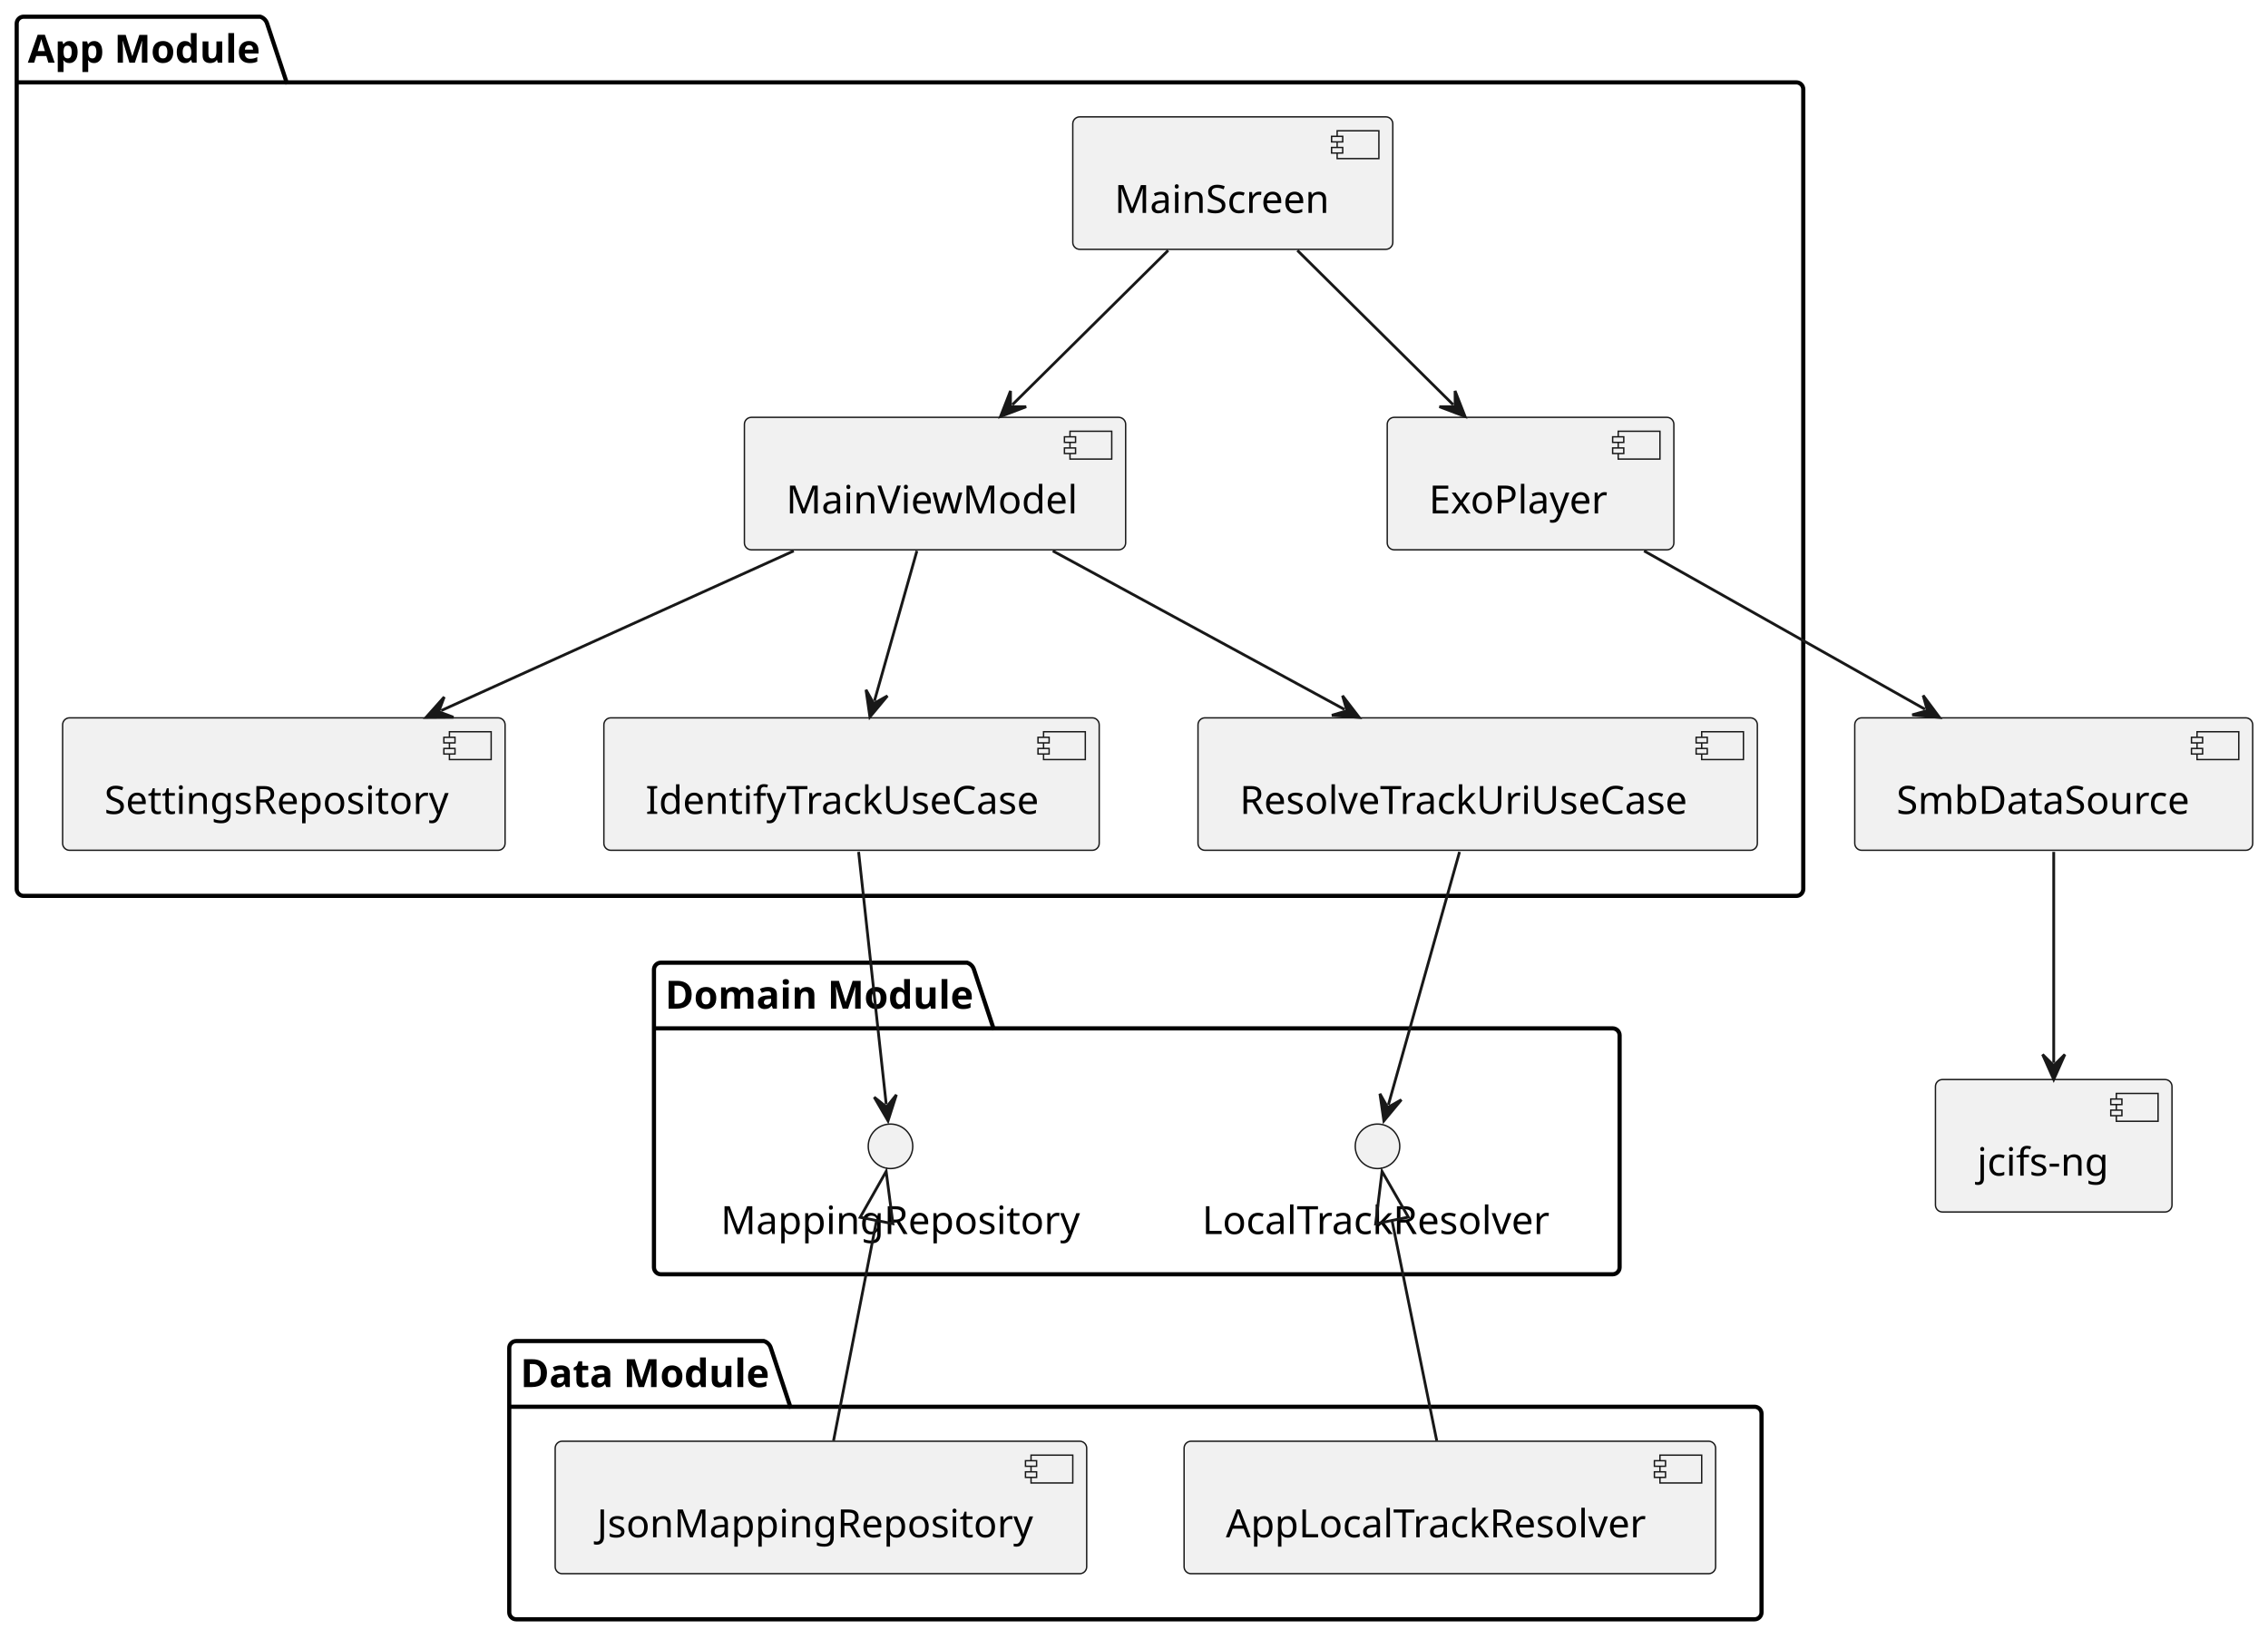
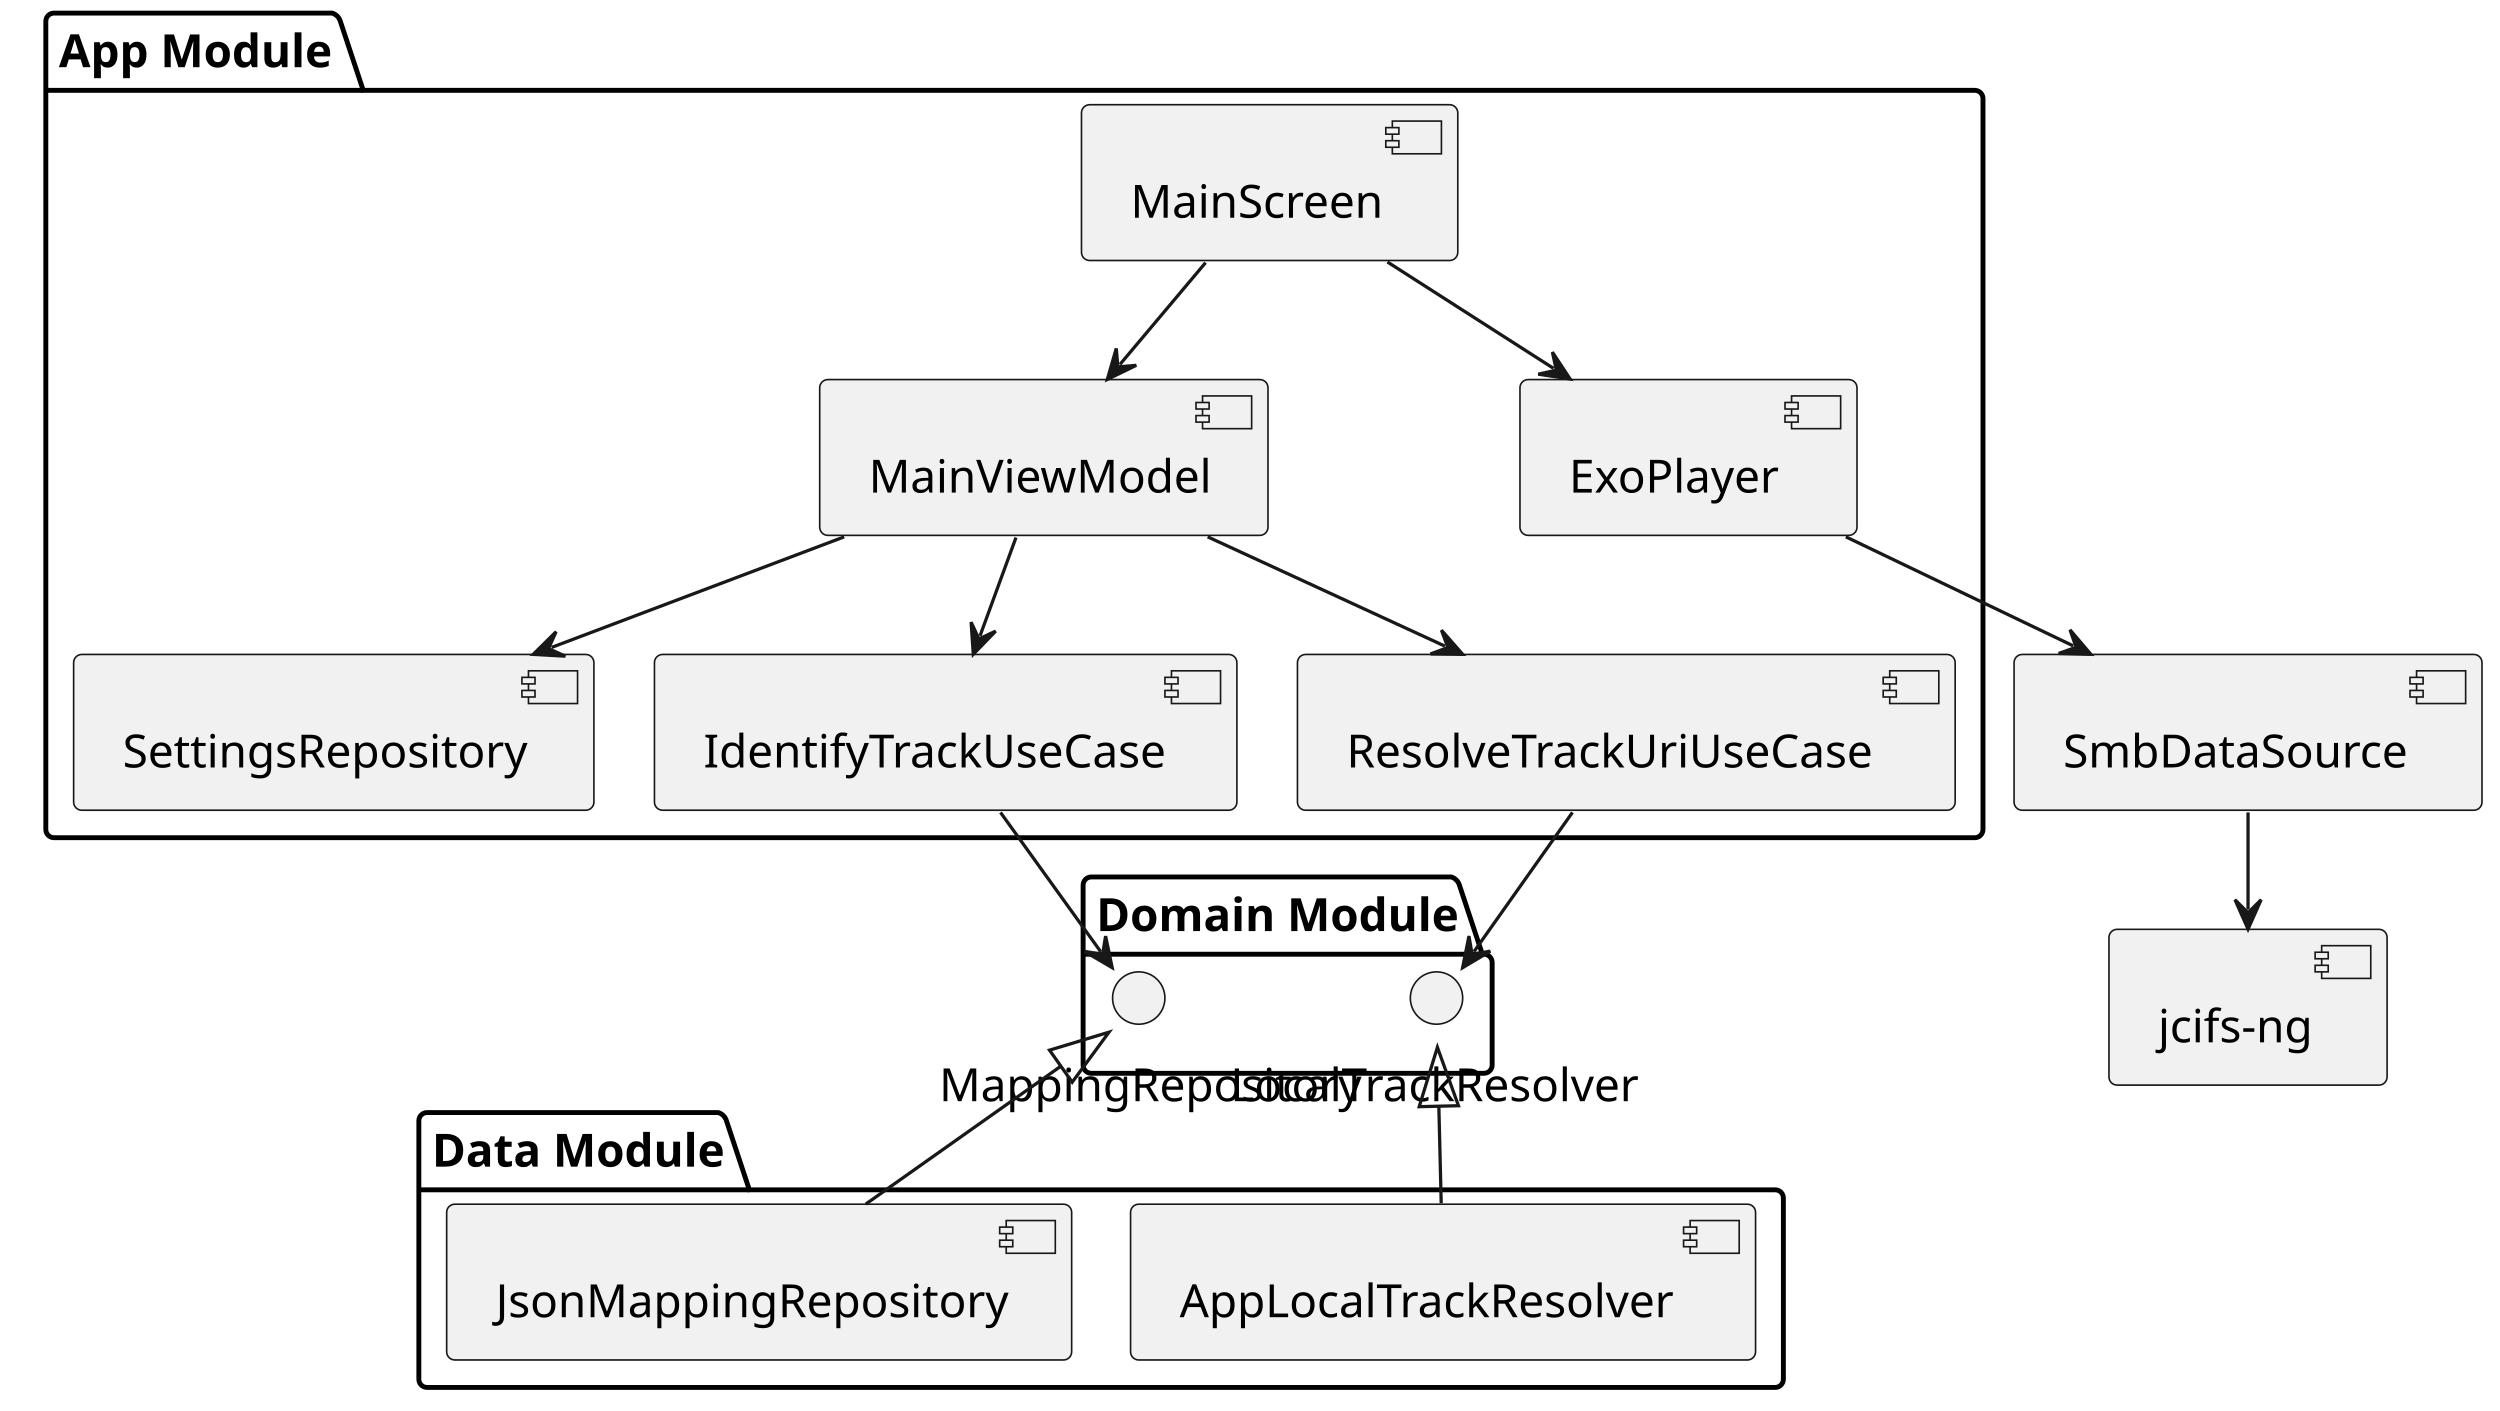
- <svg xmlns="http://www.w3.org/2000/svg" contentStyleType="text/css" height="589px" preserveAspectRatio="none" style="width:815px;height:589px;background:#FFFFFF;" version="1.1" viewBox="0 0 815 589" width="815px" zoomAndPan="magnify">
+ <svg xmlns="http://www.w3.org/2000/svg" contentStyleType="text/css" height="431px" preserveAspectRatio="none" style="width:764px;height:431px;background:#FFFFFF;" version="1.1" viewBox="0 0 764 431" width="764px" zoomAndPan="magnify">
  <defs />
  <g>
    <g id="cluster_App Module">
-       <path d="M8.5,6 L93.5,6 A3.75,3.75 0 0 1 96,8.5 L103,29.609 L645.5,29.609 A2.5,2.5 0 0 1 648,32.109 L648,319.5 A2.5,2.5 0 0 1 645.5,322 L8.5,322 A2.5,2.5 0 0 1 6,319.5 L6,8.5 A2.5,2.5 0 0 1 8.5,6 " fill="none" style="stroke:#000000;stroke-width:1.5;" />
-       <line style="stroke:#000000;stroke-width:1.5;" x1="6" x2="103" y1="29.609" y2="29.609" />
-       <text fill="#000000" font-family="sans-serif" font-size="14" font-weight="bold" lengthAdjust="spacing" textLength="84" x="10" y="22.533">App Module</text>
+       <path d="M16.5,4 L101.5,4 A3.75,3.75 0 0 1 104,6.5 L111,27.609 L603.5,27.609 A2.5,2.5 0 0 1 606,30.109 L606,253.5 A2.5,2.5 0 0 1 603.5,256 L16.5,256 A2.5,2.5 0 0 1 14,253.5 L14,6.5 A2.5,2.5 0 0 1 16.5,4 " fill="none" style="stroke:#000000;stroke-width:1.5;" />
+       <line style="stroke:#000000;stroke-width:1.5;" x1="14" x2="111" y1="27.609" y2="27.609" />
+       <text fill="#000000" font-family="sans-serif" font-size="14" font-weight="bold" lengthAdjust="spacing" textLength="84" x="18" y="20.533">App Module</text>
    </g>
    <g id="cluster_Domain Module">
-       <path d="M237.5,346 L347.5,346 A3.75,3.75 0 0 1 350,348.5 L357,369.609 L579.5,369.609 A2.5,2.5 0 0 1 582,372.109 L582,455.5 A2.5,2.5 0 0 1 579.5,458 L237.5,458 A2.5,2.5 0 0 1 235,455.5 L235,348.5 A2.5,2.5 0 0 1 237.5,346 " fill="none" style="stroke:#000000;stroke-width:1.5;" />
-       <line style="stroke:#000000;stroke-width:1.5;" x1="235" x2="357" y1="369.609" y2="369.609" />
-       <text fill="#000000" font-family="sans-serif" font-size="14" font-weight="bold" lengthAdjust="spacing" textLength="109" x="239" y="362.533">Domain Module</text>
+       <path d="M333.5,268 L443.5,268 A3.75,3.75 0 0 1 446,270.5 L453,291.609 L453.5,291.609 A2.5,2.5 0 0 1 456,294.109 L456,325.5 A2.5,2.5 0 0 1 453.5,328 L333.5,328 A2.5,2.5 0 0 1 331,325.5 L331,270.5 A2.5,2.5 0 0 1 333.5,268 " fill="none" style="stroke:#000000;stroke-width:1.5;" />
+       <line style="stroke:#000000;stroke-width:1.5;" x1="331" x2="453" y1="291.609" y2="291.609" />
+       <text fill="#000000" font-family="sans-serif" font-size="14" font-weight="bold" lengthAdjust="spacing" textLength="109" x="335" y="284.533">Domain Module</text>
    </g>
    <g id="cluster_Data Module">
-       <path d="M185.5,482 L274.5,482 A3.75,3.75 0 0 1 277,484.5 L284,505.609 L630.5,505.609 A2.5,2.5 0 0 1 633,508.109 L633,579.5 A2.5,2.5 0 0 1 630.5,582 L185.5,582 A2.5,2.5 0 0 1 183,579.5 L183,484.5 A2.5,2.5 0 0 1 185.5,482 " fill="none" style="stroke:#000000;stroke-width:1.5;" />
-       <line style="stroke:#000000;stroke-width:1.5;" x1="183" x2="284" y1="505.609" y2="505.609" />
-       <text fill="#000000" font-family="sans-serif" font-size="14" font-weight="bold" lengthAdjust="spacing" textLength="88" x="187" y="498.533">Data Module</text>
+       <path d="M130.5,340 L219.5,340 A3.75,3.75 0 0 1 222,342.5 L229,363.609 L542.5,363.609 A2.5,2.5 0 0 1 545,366.109 L545,421.5 A2.5,2.5 0 0 1 542.5,424 L130.5,424 A2.5,2.5 0 0 1 128,421.5 L128,342.5 A2.5,2.5 0 0 1 130.5,340 " fill="none" style="stroke:#000000;stroke-width:1.5;" />
+       <line style="stroke:#000000;stroke-width:1.5;" x1="128" x2="229" y1="363.609" y2="363.609" />
+       <text fill="#000000" font-family="sans-serif" font-size="14" font-weight="bold" lengthAdjust="spacing" textLength="88" x="132" y="356.533">Data Module</text>
+     </g>
+     <g id="elem_SmbDataSource">
+       <rect fill="#F1F1F1" height="47.609" rx="2.5" ry="2.5" style="stroke:#181818;stroke-width:0.5;" width="143" x="615.5" y="200" />
+       <rect fill="#F1F1F1" height="10" style="stroke:#181818;stroke-width:0.5;" width="15" x="738.5" y="205" />
+       <rect fill="#F1F1F1" height="2" style="stroke:#181818;stroke-width:0.5;" width="4" x="736.5" y="207" />
+       <rect fill="#F1F1F1" height="2" style="stroke:#181818;stroke-width:0.5;" width="4" x="736.5" y="211" />
+       <text fill="#000000" font-family="sans-serif" font-size="14" lengthAdjust="spacing" textLength="103" x="630.5" y="234.533">SmbDataSource</text>
+     </g>
+     <g id="elem_jcifs-ng">
+       <rect fill="#F1F1F1" height="47.609" rx="2.5" ry="2.5" style="stroke:#181818;stroke-width:0.5;" width="85" x="644.5" y="284" />
+       <rect fill="#F1F1F1" height="10" style="stroke:#181818;stroke-width:0.5;" width="15" x="709.5" y="289" />
+       <rect fill="#F1F1F1" height="2" style="stroke:#181818;stroke-width:0.5;" width="4" x="707.5" y="291" />
+       <rect fill="#F1F1F1" height="2" style="stroke:#181818;stroke-width:0.5;" width="4" x="707.5" y="295" />
+       <text fill="#000000" font-family="sans-serif" font-size="14" lengthAdjust="spacing" textLength="45" x="659.5" y="318.533">jcifs-ng</text>
    </g>
    <g id="elem_MainScreen">
-       <rect fill="#F1F1F1" height="47.609" rx="2.5" ry="2.5" style="stroke:#181818;stroke-width:0.5;" width="115" x="385.5" y="42" />
-       <rect fill="#F1F1F1" height="10" style="stroke:#181818;stroke-width:0.5;" width="15" x="480.5" y="47" />
-       <rect fill="#F1F1F1" height="2" style="stroke:#181818;stroke-width:0.5;" width="4" x="478.5" y="49" />
-       <rect fill="#F1F1F1" height="2" style="stroke:#181818;stroke-width:0.5;" width="4" x="478.5" y="53" />
-       <text fill="#000000" font-family="sans-serif" font-size="14" lengthAdjust="spacing" textLength="75" x="400.5" y="76.533">MainScreen</text>
+       <rect fill="#F1F1F1" height="47.609" rx="2.5" ry="2.5" style="stroke:#181818;stroke-width:0.5;" width="115" x="330.5" y="32" />
+       <rect fill="#F1F1F1" height="10" style="stroke:#181818;stroke-width:0.5;" width="15" x="425.5" y="37" />
+       <rect fill="#F1F1F1" height="2" style="stroke:#181818;stroke-width:0.5;" width="4" x="423.5" y="39" />
+       <rect fill="#F1F1F1" height="2" style="stroke:#181818;stroke-width:0.5;" width="4" x="423.5" y="43" />
+       <text fill="#000000" font-family="sans-serif" font-size="14" lengthAdjust="spacing" textLength="75" x="345.5" y="66.533">MainScreen</text>
    </g>
    <g id="elem_MainViewModel">
-       <rect fill="#F1F1F1" height="47.609" rx="2.5" ry="2.5" style="stroke:#181818;stroke-width:0.5;" width="137" x="267.5" y="150" />
-       <rect fill="#F1F1F1" height="10" style="stroke:#181818;stroke-width:0.5;" width="15" x="384.5" y="155" />
-       <rect fill="#F1F1F1" height="2" style="stroke:#181818;stroke-width:0.5;" width="4" x="382.5" y="157" />
-       <rect fill="#F1F1F1" height="2" style="stroke:#181818;stroke-width:0.5;" width="4" x="382.5" y="161" />
-       <text fill="#000000" font-family="sans-serif" font-size="14" lengthAdjust="spacing" textLength="97" x="282.5" y="184.533">MainViewModel</text>
+       <rect fill="#F1F1F1" height="47.609" rx="2.5" ry="2.5" style="stroke:#181818;stroke-width:0.5;" width="137" x="250.5" y="116" />
+       <rect fill="#F1F1F1" height="10" style="stroke:#181818;stroke-width:0.5;" width="15" x="367.5" y="121" />
+       <rect fill="#F1F1F1" height="2" style="stroke:#181818;stroke-width:0.5;" width="4" x="365.5" y="123" />
+       <rect fill="#F1F1F1" height="2" style="stroke:#181818;stroke-width:0.5;" width="4" x="365.5" y="127" />
+       <text fill="#000000" font-family="sans-serif" font-size="14" lengthAdjust="spacing" textLength="97" x="265.5" y="150.533">MainViewModel</text>
    </g>
    <g id="elem_SettingsRepository">
-       <rect fill="#F1F1F1" height="47.609" rx="2.5" ry="2.5" style="stroke:#181818;stroke-width:0.5;" width="159" x="22.5" y="258" />
-       <rect fill="#F1F1F1" height="10" style="stroke:#181818;stroke-width:0.5;" width="15" x="161.5" y="263" />
-       <rect fill="#F1F1F1" height="2" style="stroke:#181818;stroke-width:0.5;" width="4" x="159.5" y="265" />
-       <rect fill="#F1F1F1" height="2" style="stroke:#181818;stroke-width:0.5;" width="4" x="159.5" y="269" />
-       <text fill="#000000" font-family="sans-serif" font-size="14" lengthAdjust="spacing" textLength="119" x="37.5" y="292.533">SettingsRepository</text>
+       <rect fill="#F1F1F1" height="47.609" rx="2.5" ry="2.5" style="stroke:#181818;stroke-width:0.5;" width="159" x="22.5" y="200" />
+       <rect fill="#F1F1F1" height="10" style="stroke:#181818;stroke-width:0.5;" width="15" x="161.5" y="205" />
+       <rect fill="#F1F1F1" height="2" style="stroke:#181818;stroke-width:0.5;" width="4" x="159.5" y="207" />
+       <rect fill="#F1F1F1" height="2" style="stroke:#181818;stroke-width:0.5;" width="4" x="159.5" y="211" />
+       <text fill="#000000" font-family="sans-serif" font-size="14" lengthAdjust="spacing" textLength="119" x="37.5" y="234.533">SettingsRepository</text>
    </g>
    <g id="elem_IdentifyTrackUseCase">
-       <rect fill="#F1F1F1" height="47.609" rx="2.5" ry="2.5" style="stroke:#181818;stroke-width:0.5;" width="178" x="217" y="258" />
-       <rect fill="#F1F1F1" height="10" style="stroke:#181818;stroke-width:0.5;" width="15" x="375" y="263" />
-       <rect fill="#F1F1F1" height="2" style="stroke:#181818;stroke-width:0.5;" width="4" x="373" y="265" />
-       <rect fill="#F1F1F1" height="2" style="stroke:#181818;stroke-width:0.5;" width="4" x="373" y="269" />
-       <text fill="#000000" font-family="sans-serif" font-size="14" lengthAdjust="spacing" textLength="138" x="232" y="292.533">IdentifyTrackUseCase</text>
+       <rect fill="#F1F1F1" height="47.609" rx="2.5" ry="2.5" style="stroke:#181818;stroke-width:0.5;" width="178" x="200" y="200" />
+       <rect fill="#F1F1F1" height="10" style="stroke:#181818;stroke-width:0.5;" width="15" x="358" y="205" />
+       <rect fill="#F1F1F1" height="2" style="stroke:#181818;stroke-width:0.5;" width="4" x="356" y="207" />
+       <rect fill="#F1F1F1" height="2" style="stroke:#181818;stroke-width:0.5;" width="4" x="356" y="211" />
+       <text fill="#000000" font-family="sans-serif" font-size="14" lengthAdjust="spacing" textLength="138" x="215" y="234.533">IdentifyTrackUseCase</text>
    </g>
    <g id="elem_ResolveTrackUriUseCase">
-       <rect fill="#F1F1F1" height="47.609" rx="2.5" ry="2.5" style="stroke:#181818;stroke-width:0.5;" width="201" x="430.5" y="258" />
-       <rect fill="#F1F1F1" height="10" style="stroke:#181818;stroke-width:0.5;" width="15" x="611.5" y="263" />
-       <rect fill="#F1F1F1" height="2" style="stroke:#181818;stroke-width:0.5;" width="4" x="609.5" y="265" />
-       <rect fill="#F1F1F1" height="2" style="stroke:#181818;stroke-width:0.5;" width="4" x="609.5" y="269" />
-       <text fill="#000000" font-family="sans-serif" font-size="14" lengthAdjust="spacing" textLength="161" x="445.5" y="292.533">ResolveTrackUriUseCase</text>
+       <rect fill="#F1F1F1" height="47.609" rx="2.5" ry="2.5" style="stroke:#181818;stroke-width:0.5;" width="201" x="396.5" y="200" />
+       <rect fill="#F1F1F1" height="10" style="stroke:#181818;stroke-width:0.5;" width="15" x="577.5" y="205" />
+       <rect fill="#F1F1F1" height="2" style="stroke:#181818;stroke-width:0.5;" width="4" x="575.5" y="207" />
+       <rect fill="#F1F1F1" height="2" style="stroke:#181818;stroke-width:0.5;" width="4" x="575.5" y="211" />
+       <text fill="#000000" font-family="sans-serif" font-size="14" lengthAdjust="spacing" textLength="161" x="411.5" y="234.533">ResolveTrackUriUseCase</text>
    </g>
    <g id="elem_ExoPlayer">
-       <rect fill="#F1F1F1" height="47.609" rx="2.5" ry="2.5" style="stroke:#181818;stroke-width:0.5;" width="103" x="498.5" y="150" />
-       <rect fill="#F1F1F1" height="10" style="stroke:#181818;stroke-width:0.5;" width="15" x="581.5" y="155" />
-       <rect fill="#F1F1F1" height="2" style="stroke:#181818;stroke-width:0.5;" width="4" x="579.5" y="157" />
-       <rect fill="#F1F1F1" height="2" style="stroke:#181818;stroke-width:0.5;" width="4" x="579.5" y="161" />
-       <text fill="#000000" font-family="sans-serif" font-size="14" lengthAdjust="spacing" textLength="63" x="513.5" y="184.533">ExoPlayer</text>
+       <rect fill="#F1F1F1" height="47.609" rx="2.5" ry="2.5" style="stroke:#181818;stroke-width:0.5;" width="103" x="464.5" y="116" />
+       <rect fill="#F1F1F1" height="10" style="stroke:#181818;stroke-width:0.5;" width="15" x="547.5" y="121" />
+       <rect fill="#F1F1F1" height="2" style="stroke:#181818;stroke-width:0.5;" width="4" x="545.5" y="123" />
+       <rect fill="#F1F1F1" height="2" style="stroke:#181818;stroke-width:0.5;" width="4" x="545.5" y="127" />
+       <text fill="#000000" font-family="sans-serif" font-size="14" lengthAdjust="spacing" textLength="63" x="479.5" y="150.533">ExoPlayer</text>
    </g>
    <g id="elem_MappingRepository">
-       <ellipse cx="320" cy="412" fill="#F1F1F1" rx="8" ry="8" style="stroke:#181818;stroke-width:0.5;" />
-       <text fill="#000000" font-family="sans-serif" font-size="14" lengthAdjust="spacing" textLength="122" x="259" y="443.533">MappingRepository</text>
+       <ellipse cx="348" cy="305" fill="#F1F1F1" rx="8" ry="8" style="stroke:#181818;stroke-width:0.5;" />
+       <text fill="#000000" font-family="sans-serif" font-size="14" lengthAdjust="spacing" textLength="122" x="287" y="336.533">MappingRepository</text>
    </g>
    <g id="elem_LocalTrackResolver">
-       <ellipse cx="495" cy="412" fill="#F1F1F1" rx="8" ry="8" style="stroke:#181818;stroke-width:0.5;" />
-       <text fill="#000000" font-family="sans-serif" font-size="14" lengthAdjust="spacing" textLength="126" x="432" y="443.533">LocalTrackResolver</text>
+       <ellipse cx="439" cy="305" fill="#F1F1F1" rx="8" ry="8" style="stroke:#181818;stroke-width:0.5;" />
+       <text fill="#000000" font-family="sans-serif" font-size="14" lengthAdjust="spacing" textLength="126" x="376" y="336.533">LocalTrackResolver</text>
    </g>
    <g id="elem_JsonMappingRepository">
-       <rect fill="#F1F1F1" height="47.609" rx="2.5" ry="2.5" style="stroke:#181818;stroke-width:0.5;" width="191" x="199.5" y="518" />
-       <rect fill="#F1F1F1" height="10" style="stroke:#181818;stroke-width:0.5;" width="15" x="370.5" y="523" />
-       <rect fill="#F1F1F1" height="2" style="stroke:#181818;stroke-width:0.5;" width="4" x="368.5" y="525" />
-       <rect fill="#F1F1F1" height="2" style="stroke:#181818;stroke-width:0.5;" width="4" x="368.5" y="529" />
-       <text fill="#000000" font-family="sans-serif" font-size="14" lengthAdjust="spacing" textLength="151" x="214.5" y="552.533">JsonMappingRepository</text>
+       <rect fill="#F1F1F1" height="47.609" rx="2.5" ry="2.5" style="stroke:#181818;stroke-width:0.5;" width="191" x="136.5" y="368" />
+       <rect fill="#F1F1F1" height="10" style="stroke:#181818;stroke-width:0.5;" width="15" x="307.5" y="373" />
+       <rect fill="#F1F1F1" height="2" style="stroke:#181818;stroke-width:0.5;" width="4" x="305.5" y="375" />
+       <rect fill="#F1F1F1" height="2" style="stroke:#181818;stroke-width:0.5;" width="4" x="305.5" y="379" />
+       <text fill="#000000" font-family="sans-serif" font-size="14" lengthAdjust="spacing" textLength="151" x="151.5" y="402.533">JsonMappingRepository</text>
    </g>
    <g id="elem_AppLocalTrackResolver">
-       <rect fill="#F1F1F1" height="47.609" rx="2.5" ry="2.5" style="stroke:#181818;stroke-width:0.5;" width="191" x="425.5" y="518" />
-       <rect fill="#F1F1F1" height="10" style="stroke:#181818;stroke-width:0.5;" width="15" x="596.5" y="523" />
-       <rect fill="#F1F1F1" height="2" style="stroke:#181818;stroke-width:0.5;" width="4" x="594.5" y="525" />
-       <rect fill="#F1F1F1" height="2" style="stroke:#181818;stroke-width:0.5;" width="4" x="594.5" y="529" />
-       <text fill="#000000" font-family="sans-serif" font-size="14" lengthAdjust="spacing" textLength="151" x="440.5" y="552.533">AppLocalTrackResolver</text>
+       <rect fill="#F1F1F1" height="47.609" rx="2.5" ry="2.5" style="stroke:#181818;stroke-width:0.5;" width="191" x="345.5" y="368" />
+       <rect fill="#F1F1F1" height="10" style="stroke:#181818;stroke-width:0.5;" width="15" x="516.5" y="373" />
+       <rect fill="#F1F1F1" height="2" style="stroke:#181818;stroke-width:0.5;" width="4" x="514.5" y="375" />
+       <rect fill="#F1F1F1" height="2" style="stroke:#181818;stroke-width:0.5;" width="4" x="514.5" y="379" />
+       <text fill="#000000" font-family="sans-serif" font-size="14" lengthAdjust="spacing" textLength="151" x="360.5" y="402.533">AppLocalTrackResolver</text>
    </g>
-     <g id="elem_SmbDataSource">
-       <rect fill="#F1F1F1" height="47.609" rx="2.5" ry="2.5" style="stroke:#181818;stroke-width:0.5;" width="143" x="666.5" y="258" />
-       <rect fill="#F1F1F1" height="10" style="stroke:#181818;stroke-width:0.5;" width="15" x="789.5" y="263" />
-       <rect fill="#F1F1F1" height="2" style="stroke:#181818;stroke-width:0.5;" width="4" x="787.5" y="265" />
-       <rect fill="#F1F1F1" height="2" style="stroke:#181818;stroke-width:0.5;" width="4" x="787.5" y="269" />
-       <text fill="#000000" font-family="sans-serif" font-size="14" lengthAdjust="spacing" textLength="103" x="681.5" y="292.533">SmbDataSource</text>
-     </g>
-     <g id="elem_jcifs-ng">
-       <rect fill="#F1F1F1" height="47.609" rx="2.5" ry="2.5" style="stroke:#181818;stroke-width:0.5;" width="85" x="695.5" y="388" />
-       <rect fill="#F1F1F1" height="10" style="stroke:#181818;stroke-width:0.5;" width="15" x="760.5" y="393" />
-       <rect fill="#F1F1F1" height="2" style="stroke:#181818;stroke-width:0.5;" width="4" x="758.5" y="395" />
-       <rect fill="#F1F1F1" height="2" style="stroke:#181818;stroke-width:0.5;" width="4" x="758.5" y="399" />
-       <text fill="#000000" font-family="sans-serif" font-size="14" lengthAdjust="spacing" textLength="45" x="710.5" y="422.533">jcifs-ng</text>
-     </g>
-     <g id="link_MainScreen_MainViewModel">
-       <path d="M419.78,90 C401.96,107.66 381.713,127.718 363.803,145.458 " fill="none" id="MainScreen-to-MainViewModel" style="stroke:#181818;stroke-width:1.0;" />
-       <polygon fill="#181818" points="359.54,149.68,368.749,146.188,363.092,146.161,363.119,140.505,359.54,149.68" style="stroke:#181818;stroke-width:1.0;" />
-     </g>
-     <g id="link_MainViewModel_SettingsRepository">
-       <path d="M285.23,198 C246.11,215.72 197.736,237.635 158.546,255.385 " fill="none" id="MainViewModel-to-SettingsRepository" style="stroke:#181818;stroke-width:1.0;" />
-       <polygon fill="#181818" points="153.08,257.86,162.929,257.791,157.635,255.797,159.628,250.503,153.08,257.86" style="stroke:#181818;stroke-width:1.0;" />
-     </g>
-     <g id="link_MainViewModel_IdentifyTrackUseCase">
-       <path d="M329.49,198 C324.49,215.66 319.254,234.167 314.234,251.907 " fill="none" id="MainViewModel-to-IdentifyTrackUseCase" style="stroke:#181818;stroke-width:1.0;" />
-       <polygon fill="#181818" points="312.6,257.68,318.899,250.109,313.961,252.869,311.202,247.931,312.6,257.68" style="stroke:#181818;stroke-width:1.0;" />
-     </g>
-     <g id="link_MainViewModel_ResolveTrackUriUseCase">
-       <path d="M378.31,198 C410.91,215.72 450.498,237.245 483.158,254.995 " fill="none" id="MainViewModel-to-ResolveTrackUriUseCase" style="stroke:#181818;stroke-width:1.0;" />
-       <polygon fill="#181818" points="488.43,257.86,482.432,250.048,484.037,255.472,478.612,257.077,488.43,257.86" style="stroke:#181818;stroke-width:1.0;" />
-     </g>
-     <g id="link_MainScreen_ExoPlayer">
-       <path d="M466.22,90 C484.04,107.66 504.287,127.718 522.197,145.458 " fill="none" id="MainScreen-to-ExoPlayer" style="stroke:#181818;stroke-width:1.0;" />
-       <polygon fill="#181818" points="526.46,149.68,522.881,140.505,522.908,146.161,517.251,146.188,526.46,149.68" style="stroke:#181818;stroke-width:1.0;" />
-     </g>
-     <g id="link_IdentifyTrackUseCase_MappingRepository">
-       <path d="M308.54,306.18 C311.72,335.29 316.369,377.755 318.459,396.896 " fill="none" id="IdentifyTrackUseCase-to-MappingRepository" style="stroke:#181818;stroke-width:1.0;" />
-       <polygon fill="#181818" points="319.11,402.86,322.109,393.479,318.567,397.889,314.157,394.347,319.11,402.86" style="stroke:#181818;stroke-width:1.0;" />
-     </g>
-     <g id="link_ResolveTrackUriUseCase_LocalTrackResolver">
-       <path d="M524.48,306.18 C516.29,335.29 504.294,377.944 498.914,397.084 " fill="none" id="ResolveTrackUriUseCase-to-LocalTrackResolver" style="stroke:#181818;stroke-width:1.0;" />
-       <polygon fill="#181818" points="497.29,402.86,503.576,395.278,498.643,398.046,495.875,393.113,497.29,402.86" style="stroke:#181818;stroke-width:1.0;" />
-     </g>
-     <g id="link_MappingRepository_JsonMappingRepository">
-       <path d="M314.988,438.676 C311.269,457.716 305.23,488.64 299.53,517.82 " fill="none" id="MappingRepository-backto-JsonMappingRepository" style="stroke:#181818;stroke-width:1.0;" />
-       <polygon fill="none" points="318.44,421.01,309.1,437.526,320.877,439.827,318.44,421.01" style="stroke:#181818;stroke-width:1.0;" />
-     </g>
-     <g id="link_LocalTrackResolver_AppLocalTrackResolver">
-       <path d="M500.215,438.649 C504.085,457.689 510.36,488.64 516.29,517.82 " fill="none" id="LocalTrackResolver-backto-AppLocalTrackResolver" style="stroke:#181818;stroke-width:1.0;" />
-       <polygon fill="none" points="496.63,421.01,494.336,439.844,506.095,437.454,496.63,421.01" style="stroke:#181818;stroke-width:1.0;" />
-     </g>
-     <g id="link_ExoPlayer_SmbDataSource">
-       <path d="M590.79,198 C622.22,215.72 660.254,237.163 691.734,254.913 " fill="none" id="ExoPlayer-to-SmbDataSource" style="stroke:#181818;stroke-width:1.0;" />
-       <polygon fill="#181818" points="696.96,257.86,691.085,249.955,692.605,255.404,687.156,256.924,696.96,257.86" style="stroke:#181818;stroke-width:1.0;" />
-     </g>
-     <g id="link_SmbDataSource_jcifs-ng">
-       <path d="M738,306.18 C738,329.38 738,358.86 738,381.99 " fill="none" id="SmbDataSource-to-jcifs-ng" style="stroke:#181818;stroke-width:1.0;" />
-       <polygon fill="#181818" points="738,387.99,742,378.99,738,382.99,734,378.99,738,387.99" style="stroke:#181818;stroke-width:1.0;" />
-     </g>
+     <polygon fill="#181818" points="338.398,115.947,347.253,111.636,341.618,112.121,341.132,106.485,338.398,115.947" style="stroke:#181818;stroke-width:1.0;" />
+     <path d="M368.412,80.279 C359.009,91.453 351.639,100.211 342.261,111.356 " fill="none" style="stroke:#181818;stroke-width:1.0;" />
+     <polygon fill="#181818" points="162.942,199.971,172.774,200.532,167.619,198.204,169.947,193.048,162.942,199.971" style="stroke:#181818;stroke-width:1.0;" />
+     <path d="M257.976,164.06 C228.266,175.286 198.253,186.628 168.554,197.851 " fill="none" style="stroke:#181818;stroke-width:1.0;" />
+     <polygon fill="#181818" points="297.434,199.947,304.283,192.869,299.152,195.251,296.77,190.121,297.434,199.947" style="stroke:#181818;stroke-width:1.0;" />
+     <path d="M310.483,164.279 C306.395,175.453 303.573,183.167 299.495,194.312 " fill="none" style="stroke:#181818;stroke-width:1.0;" />
+     <polygon fill="#181818" points="447.011,199.971,440.51,192.573,442.47,197.879,437.163,199.839,447.011,199.971" style="stroke:#181818;stroke-width:1.0;" />
+     <path d="M369.057,164.06 C393.427,175.286 417.2,186.238 441.562,197.461 " fill="none" style="stroke:#181818;stroke-width:1.0;" />
+     <polygon fill="#181818" points="479.831,115.829,474.41,107.606,475.621,113.132,470.095,114.343,479.831,115.829" style="stroke:#181818;stroke-width:1.0;" />
+     <path d="M423.996,80.06 C441.447,91.239 457.305,101.399 474.779,112.593 " fill="none" style="stroke:#181818;stroke-width:1.0;" />
+     <polygon fill="#181818" points="339.881,295.717,337.872,286.075,336.961,291.658,331.378,290.747,339.881,295.717" style="stroke:#181818;stroke-width:1.0;" />
+     <path d="M305.749,248.279 C316.924,263.809 327.616,278.67 336.377,290.846 " fill="none" style="stroke:#181818;stroke-width:1.0;" />
+     <polygon fill="#181818" points="446.981,295.717,455.444,290.679,449.868,291.635,448.913,286.059,446.981,295.717" style="stroke:#181818;stroke-width:1.0;" />
+     <path d="M480.535,248.279 C469.55,263.809 459.058,278.642 450.446,290.818 " fill="none" style="stroke:#181818;stroke-width:1.0;" />
+     <polygon fill="none" points="338.898,315.434,320.736,320.925,327.663,330.724,338.898,315.434" style="stroke:#181818;stroke-width:1.0;" />
+     <path d="M324.199,325.825 C308.39,337 289.83,350.12 264.582,367.967 " fill="none" style="stroke:#181818;stroke-width:1.0;" />
+     <polygon fill="none" points="439.27,320.059,433.71,338.2,445.707,337.907,439.27,320.059" style="stroke:#181818;stroke-width:1.0;" />
+     <path d="M439.709,338.053 C440.005,350.207 440.051,352.082 440.432,367.706 " fill="none" style="stroke:#181818;stroke-width:1.0;" />
+     <polygon fill="#181818" points="638.977,199.971,632.591,192.473,634.468,197.809,629.132,199.687,638.977,199.971" style="stroke:#181818;stroke-width:1.0;" />
+     <path d="M564.088,164.06 C587.5,175.286 610.163,186.154 633.567,197.377 " fill="none" style="stroke:#181818;stroke-width:1.0;" />
+     <polygon fill="#181818" points="687,283.947,691,274.947,687,278.947,683,274.947,687,283.947" style="stroke:#181818;stroke-width:1.0;" />
+     <path d="M687,248.279 C687,259.453 687,266.802 687,277.947 " fill="none" style="stroke:#181818;stroke-width:1.0;" />
  </g>
</svg>
